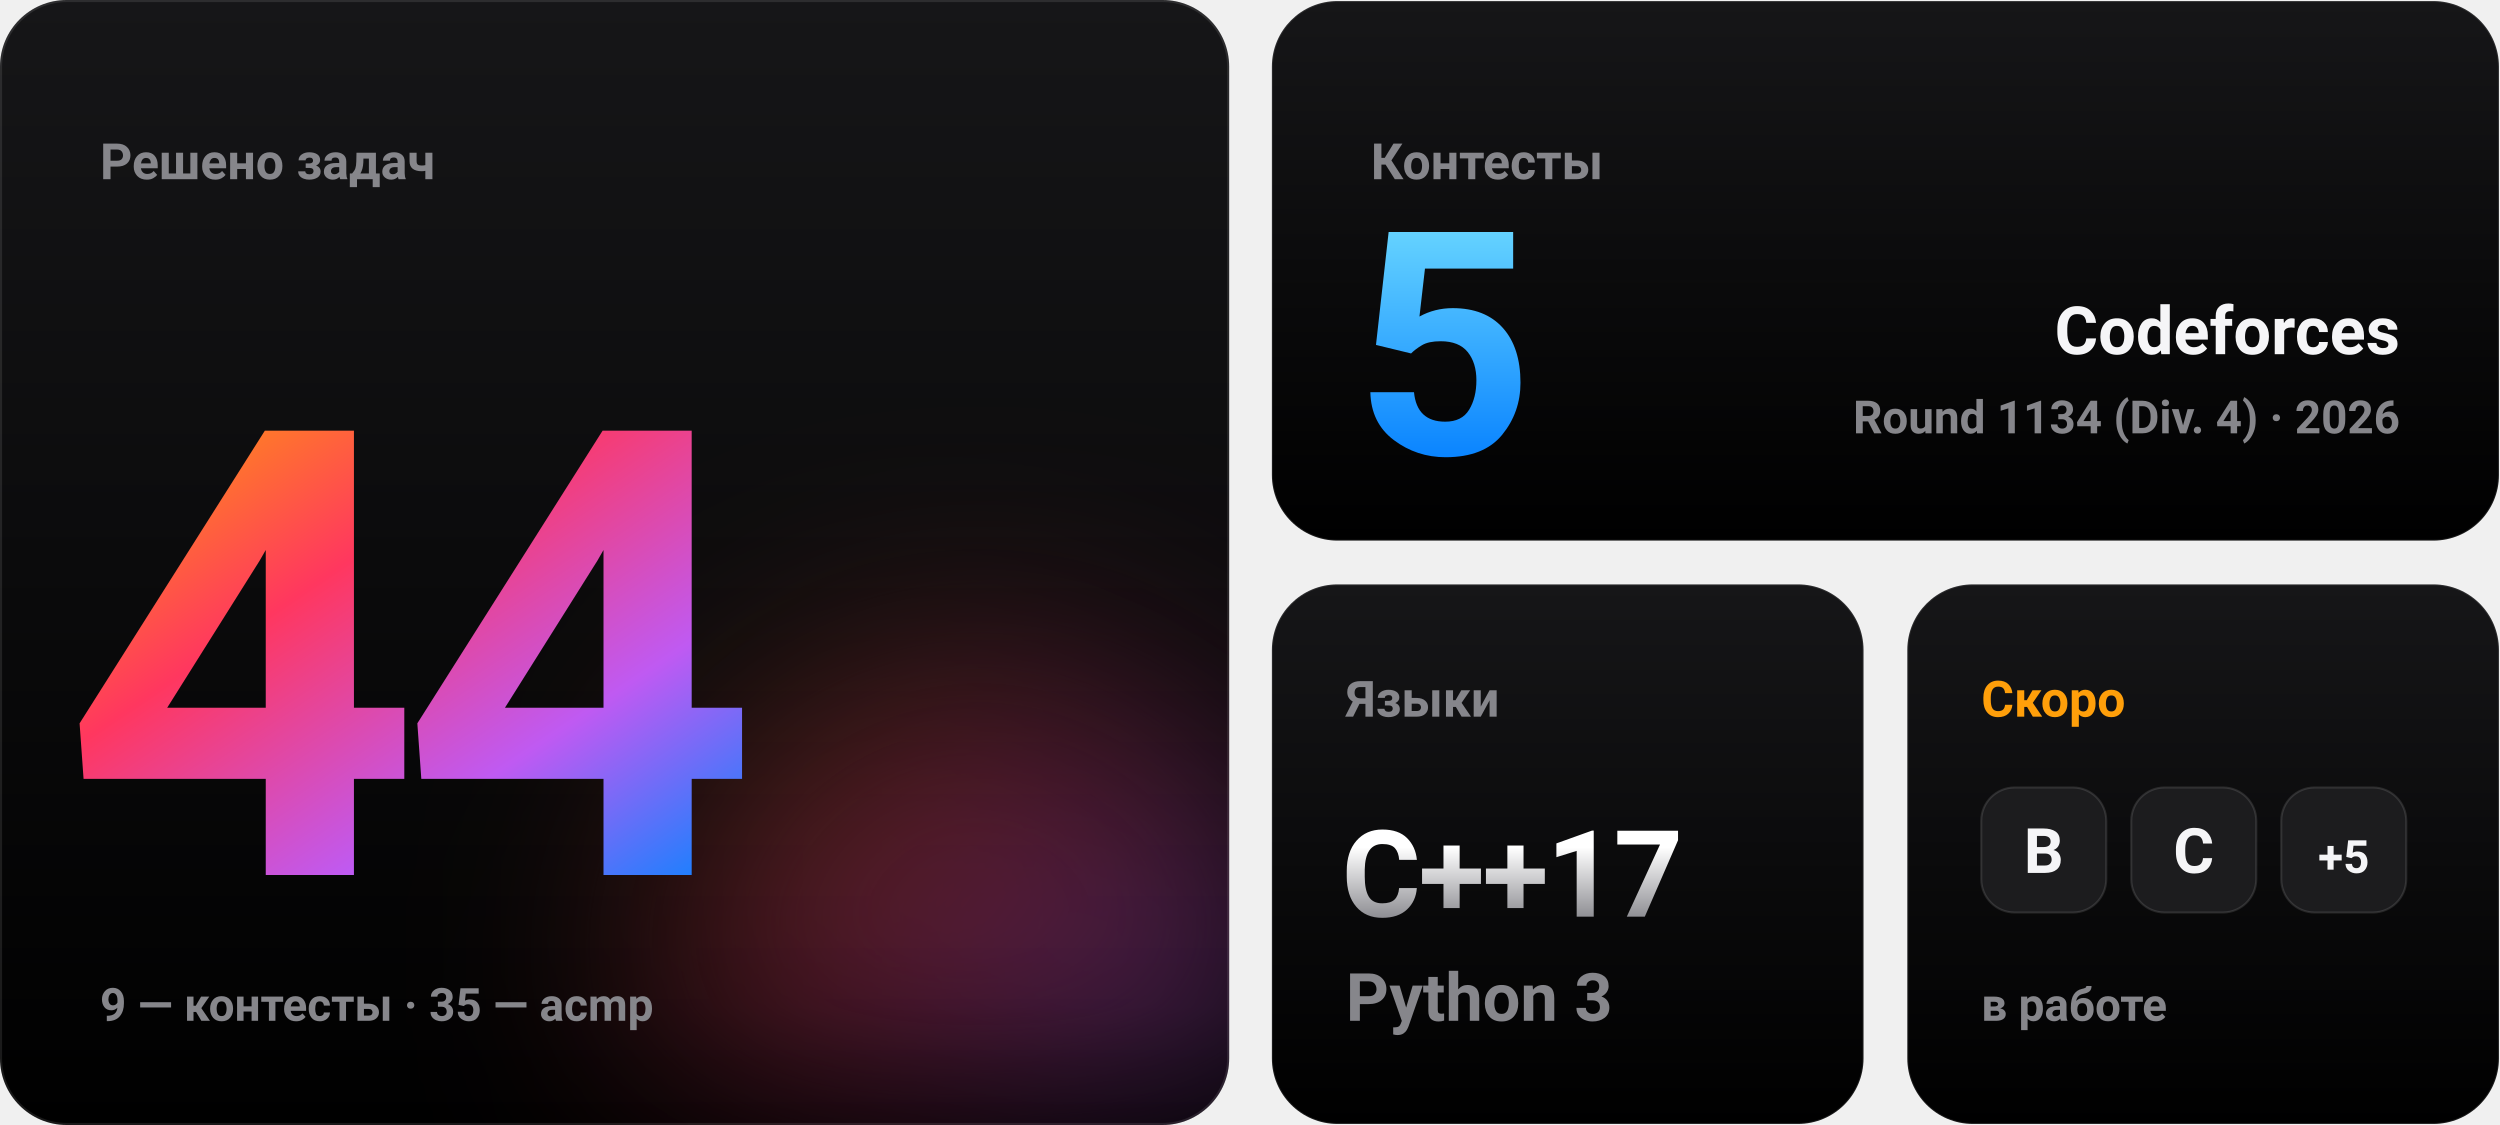
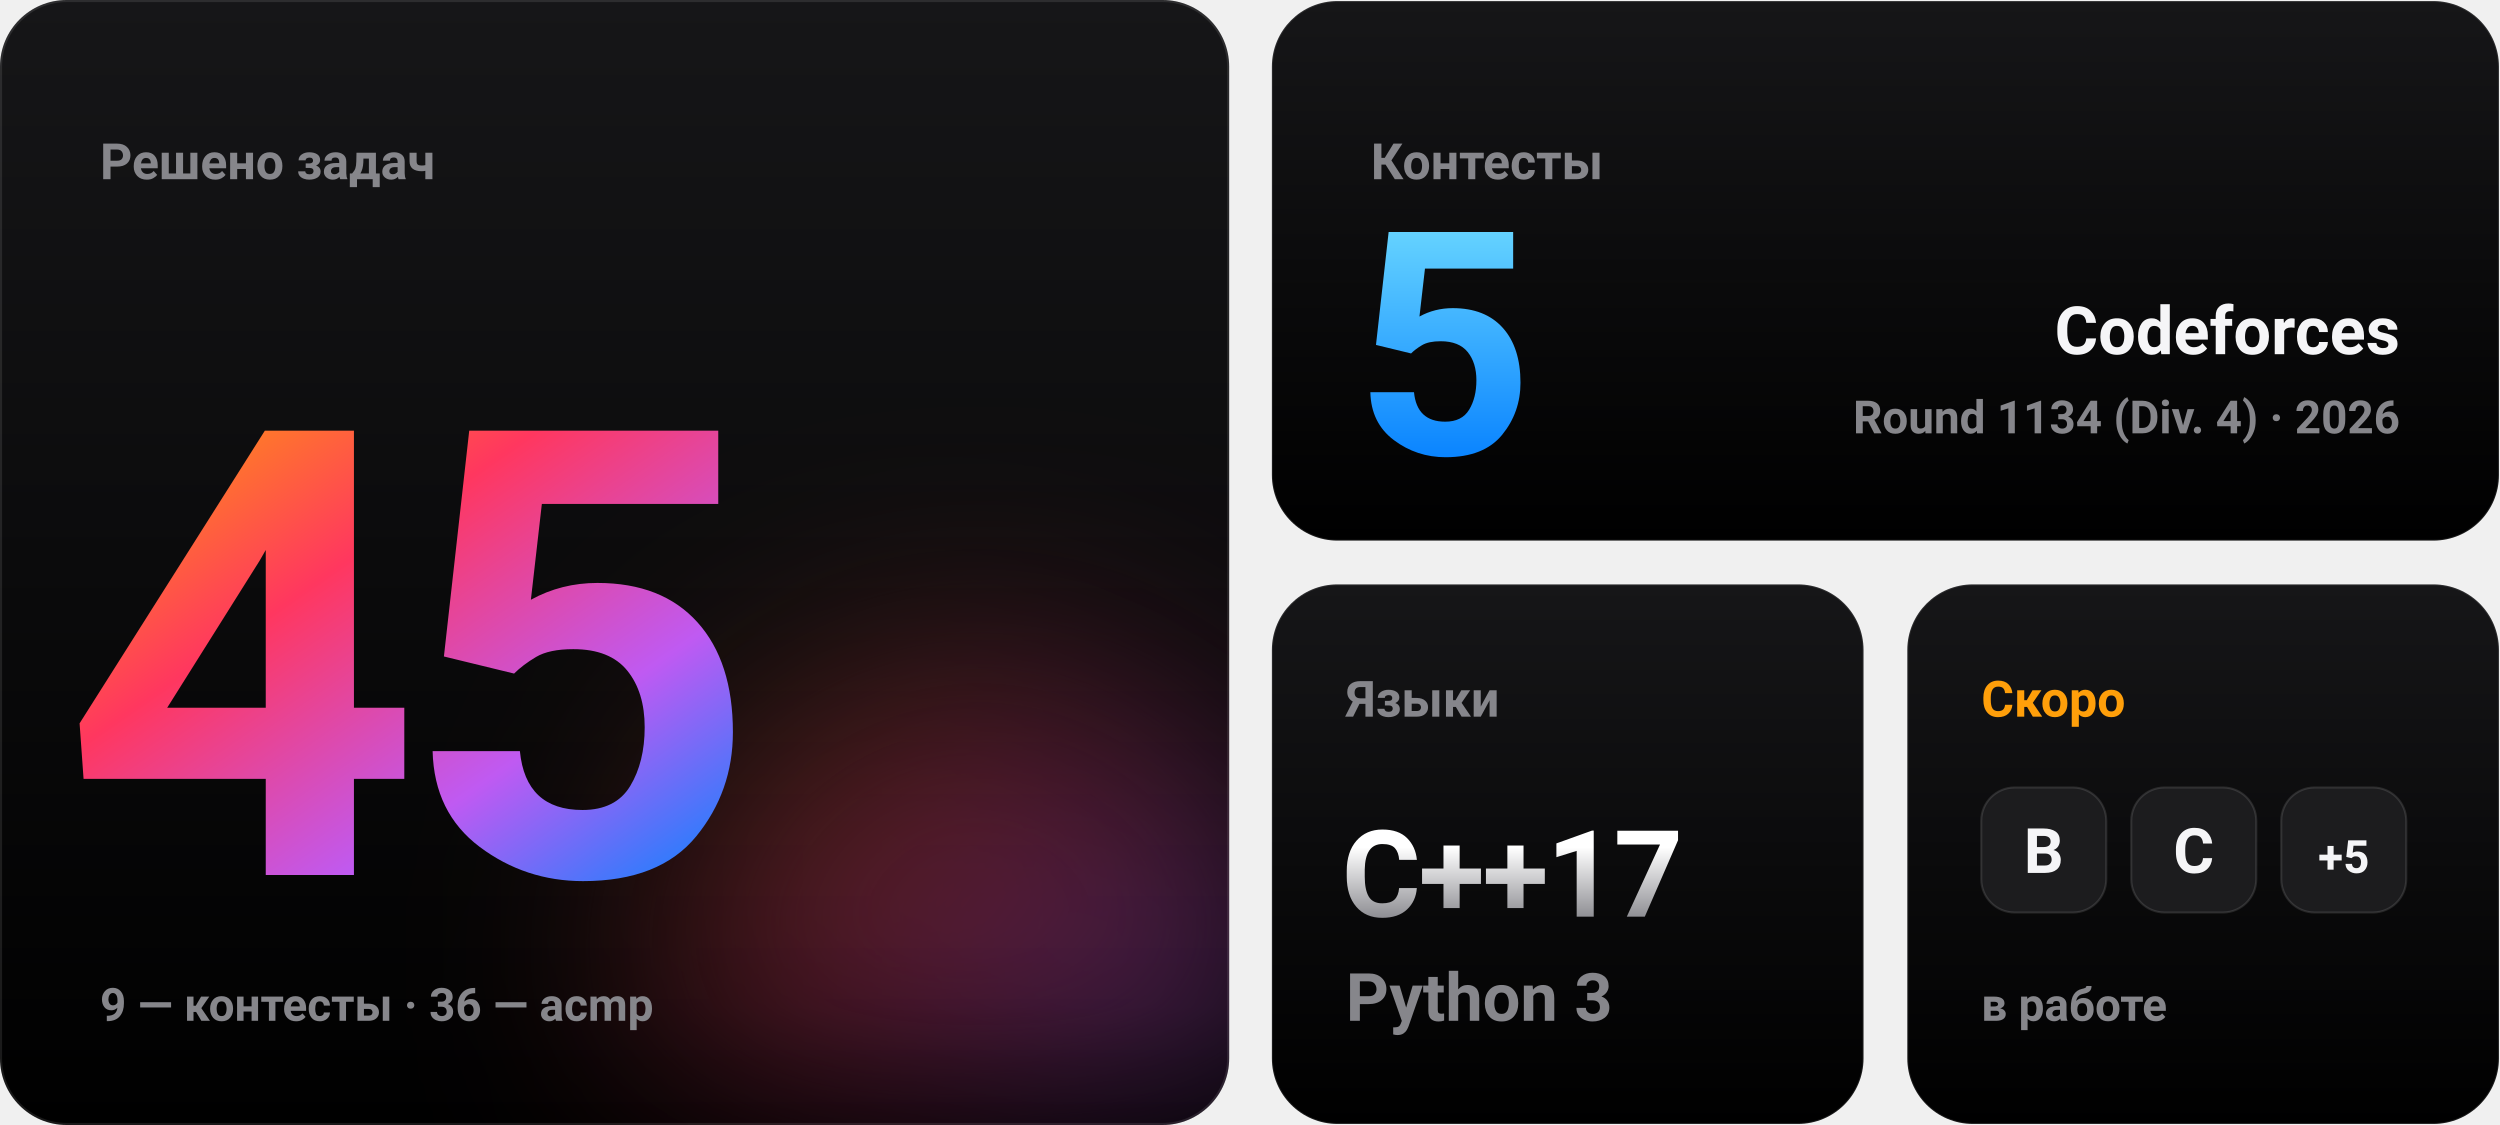
- <svg xmlns="http://www.w3.org/2000/svg" width="1200" height="540" viewBox="0 0 1200 540" role="img" aria-label="Решено задач: 44 (9 с контестов, 35 с acmp). Контестов: 5. Скоро: B, C, D, E, F, G, H.">
+ <svg xmlns="http://www.w3.org/2000/svg" width="1200" height="540" viewBox="0 0 1200 540" role="img" aria-label="Решено задач: 45 (9 с контестов, 36 с acmp). Контестов: 5. Скоро: B, C, D, E, F, G, H.">
  <defs>
    <linearGradient id="ai" x1="0" y1="0" x2="1" y2="1">
      <stop offset="0" stop-color="#ff9f0a" />
      <stop offset="0.35" stop-color="#ff375f" />
      <stop offset="0.7" stop-color="#bf5af2" />
      <stop offset="1" stop-color="#0a84ff" />
    </linearGradient>
    <linearGradient id="blue" x1="0" y1="0" x2="0" y2="1">
      <stop offset="0" stop-color="#64d2ff" />
      <stop offset="1" stop-color="#0a84ff" />
    </linearGradient>
    <linearGradient id="titanium" x1="0" y1="0" x2="0" y2="1">
      <stop offset="0.2" stop-color="#ffffff" />
      <stop offset="1" stop-color="#8e8e93" />
    </linearGradient>
    <linearGradient id="tile" x1="0" y1="0" x2="0" y2="1">
      <stop offset="0" stop-color="#161618" />
      <stop offset="1" stop-color="#000000" />
    </linearGradient>
    <filter id="blur" x="-100%" y="-100%" width="300%" height="300%">
      <feGaussianBlur stdDeviation="60" />
    </filter>
    <clipPath id="t1">
      <rect width="590" height="540" rx="32" />
    </clipPath>
  </defs>
  <g font-family="-apple-system, BlinkMacSystemFont, 'SF Pro Display', 'Segoe UI', Roboto, Helvetica, Arial, sans-serif">
    <g font-weight="600">
      <g clip-path="url(#t1)">
        <rect width="590" height="540" fill="url(#tile)" />
        <circle cx="470" cy="470" r="150" fill="url(#ai)" opacity="0.35" filter="url(#blur)">
          <animate attributeName="r" values="120;220;120" dur="5s" repeatCount="indefinite" calcMode="spline" keyTimes="0;0.5;1" keySplines="0.45 0 0.55 1;0.45 0 0.55 1" />
        </circle>
      </g>
      <rect x="0.5" y="0.5" width="589" height="539" rx="31.5" fill="none" stroke="#ffffff" stroke-opacity="0.1" />
      <text x="48" y="86" font-size="24" fill="#86868b">Решено задач</text>
      <g font-size="300" font-weight="700" letter-spacing="-10" fill="url(#ai)">
-         <text x="30" y="420" opacity="0">41<animate attributeName="opacity" values="0;1;0" keyTimes="0;0.000;0.250" calcMode="discrete" dur="0.8s" fill="freeze" />
+         <text x="30" y="420" opacity="0">42<animate attributeName="opacity" values="0;1;0" keyTimes="0;0.000;0.250" calcMode="discrete" dur="0.8s" fill="freeze" />
        </text>
-         <text x="30" y="420" opacity="0">42<animate attributeName="opacity" values="0;1;0" keyTimes="0;0.250;0.500" calcMode="discrete" dur="0.8s" fill="freeze" />
+         <text x="30" y="420" opacity="0">43<animate attributeName="opacity" values="0;1;0" keyTimes="0;0.250;0.500" calcMode="discrete" dur="0.8s" fill="freeze" />
        </text>
-         <text x="30" y="420" opacity="0">43<animate attributeName="opacity" values="0;1;0" keyTimes="0;0.500;0.750" calcMode="discrete" dur="0.8s" fill="freeze" />
+         <text x="30" y="420" opacity="0">44<animate attributeName="opacity" values="0;1;0" keyTimes="0;0.500;0.750" calcMode="discrete" dur="0.8s" fill="freeze" />
        </text>
-         <text x="30" y="420">44<animate attributeName="opacity" values="0;1" keyTimes="0;0.750" calcMode="discrete" dur="0.8s" fill="freeze" />
+         <text x="30" y="420">45<animate attributeName="opacity" values="0;1" keyTimes="0;0.750" calcMode="discrete" dur="0.8s" fill="freeze" />
        </text>
      </g>
-       <text x="48" y="490" font-size="22" fill="#86868b">9 — контесты  ·  35 — acmp</text>
+       <text x="48" y="490" font-size="22" fill="#86868b">9 — контесты  ·  36 — acmp</text>
      <rect x="610.5" y="0.5" width="589" height="259" rx="31.5" fill="url(#tile)" stroke="#ffffff" stroke-opacity="0.1" />
      <text x="658" y="86" font-size="24" fill="#86868b">Контесты</text>
      <text x="650" y="218" font-size="150" font-weight="700" letter-spacing="-4" fill="url(#blue)">5</text>
      <text x="1152" y="170" font-size="32" font-weight="700" fill="#f5f5f7" text-anchor="end">Codeforces</text>
      <text x="1152" y="208" font-size="22" fill="#86868b" text-anchor="end">Round 1134 (Div. 4) · 2026</text>
      <rect x="610.5" y="280.5" width="284" height="259" rx="31.5" fill="url(#tile)" stroke="#ffffff" stroke-opacity="0.1" />
      <text x="646" y="344" font-size="24" fill="#86868b">Языки</text>
      <text x="644" y="440" font-size="58" font-weight="700" letter-spacing="-1" fill="url(#titanium)">C++17</text>
      <text x="646" y="490" font-size="32" fill="#86868b">Python 3</text>
      <rect x="915.5" y="280.5" width="284" height="259" rx="31.5" fill="url(#tile)" stroke="#ffffff" stroke-opacity="0.1" />
      <text x="951" y="344" font-size="24" fill="#ff9f0a">Скоро</text>
      <rect x="951" y="378" width="60" height="60" rx="16" fill="#1c1c1e" stroke="#ffffff" stroke-opacity="0.12" />
      <text x="981" y="419" font-size="30" font-weight="700" fill="#f5f5f7" text-anchor="middle">B</text>
      <rect x="1023" y="378" width="60" height="60" rx="16" fill="#1c1c1e" stroke="#ffffff" stroke-opacity="0.12" />
      <text x="1053" y="419" font-size="30" font-weight="700" fill="#f5f5f7" text-anchor="middle">C</text>
      <rect x="1095" y="378" width="60" height="60" rx="16" fill="#1c1c1e" stroke="#ffffff" stroke-opacity="0.12" />
      <text x="1125" y="419" font-size="22" font-weight="700" fill="#f5f5f7" text-anchor="middle">+5</text>
      <text x="951" y="490" font-size="22" fill="#86868b">в работе</text>
    </g>
  </g>
</svg>
